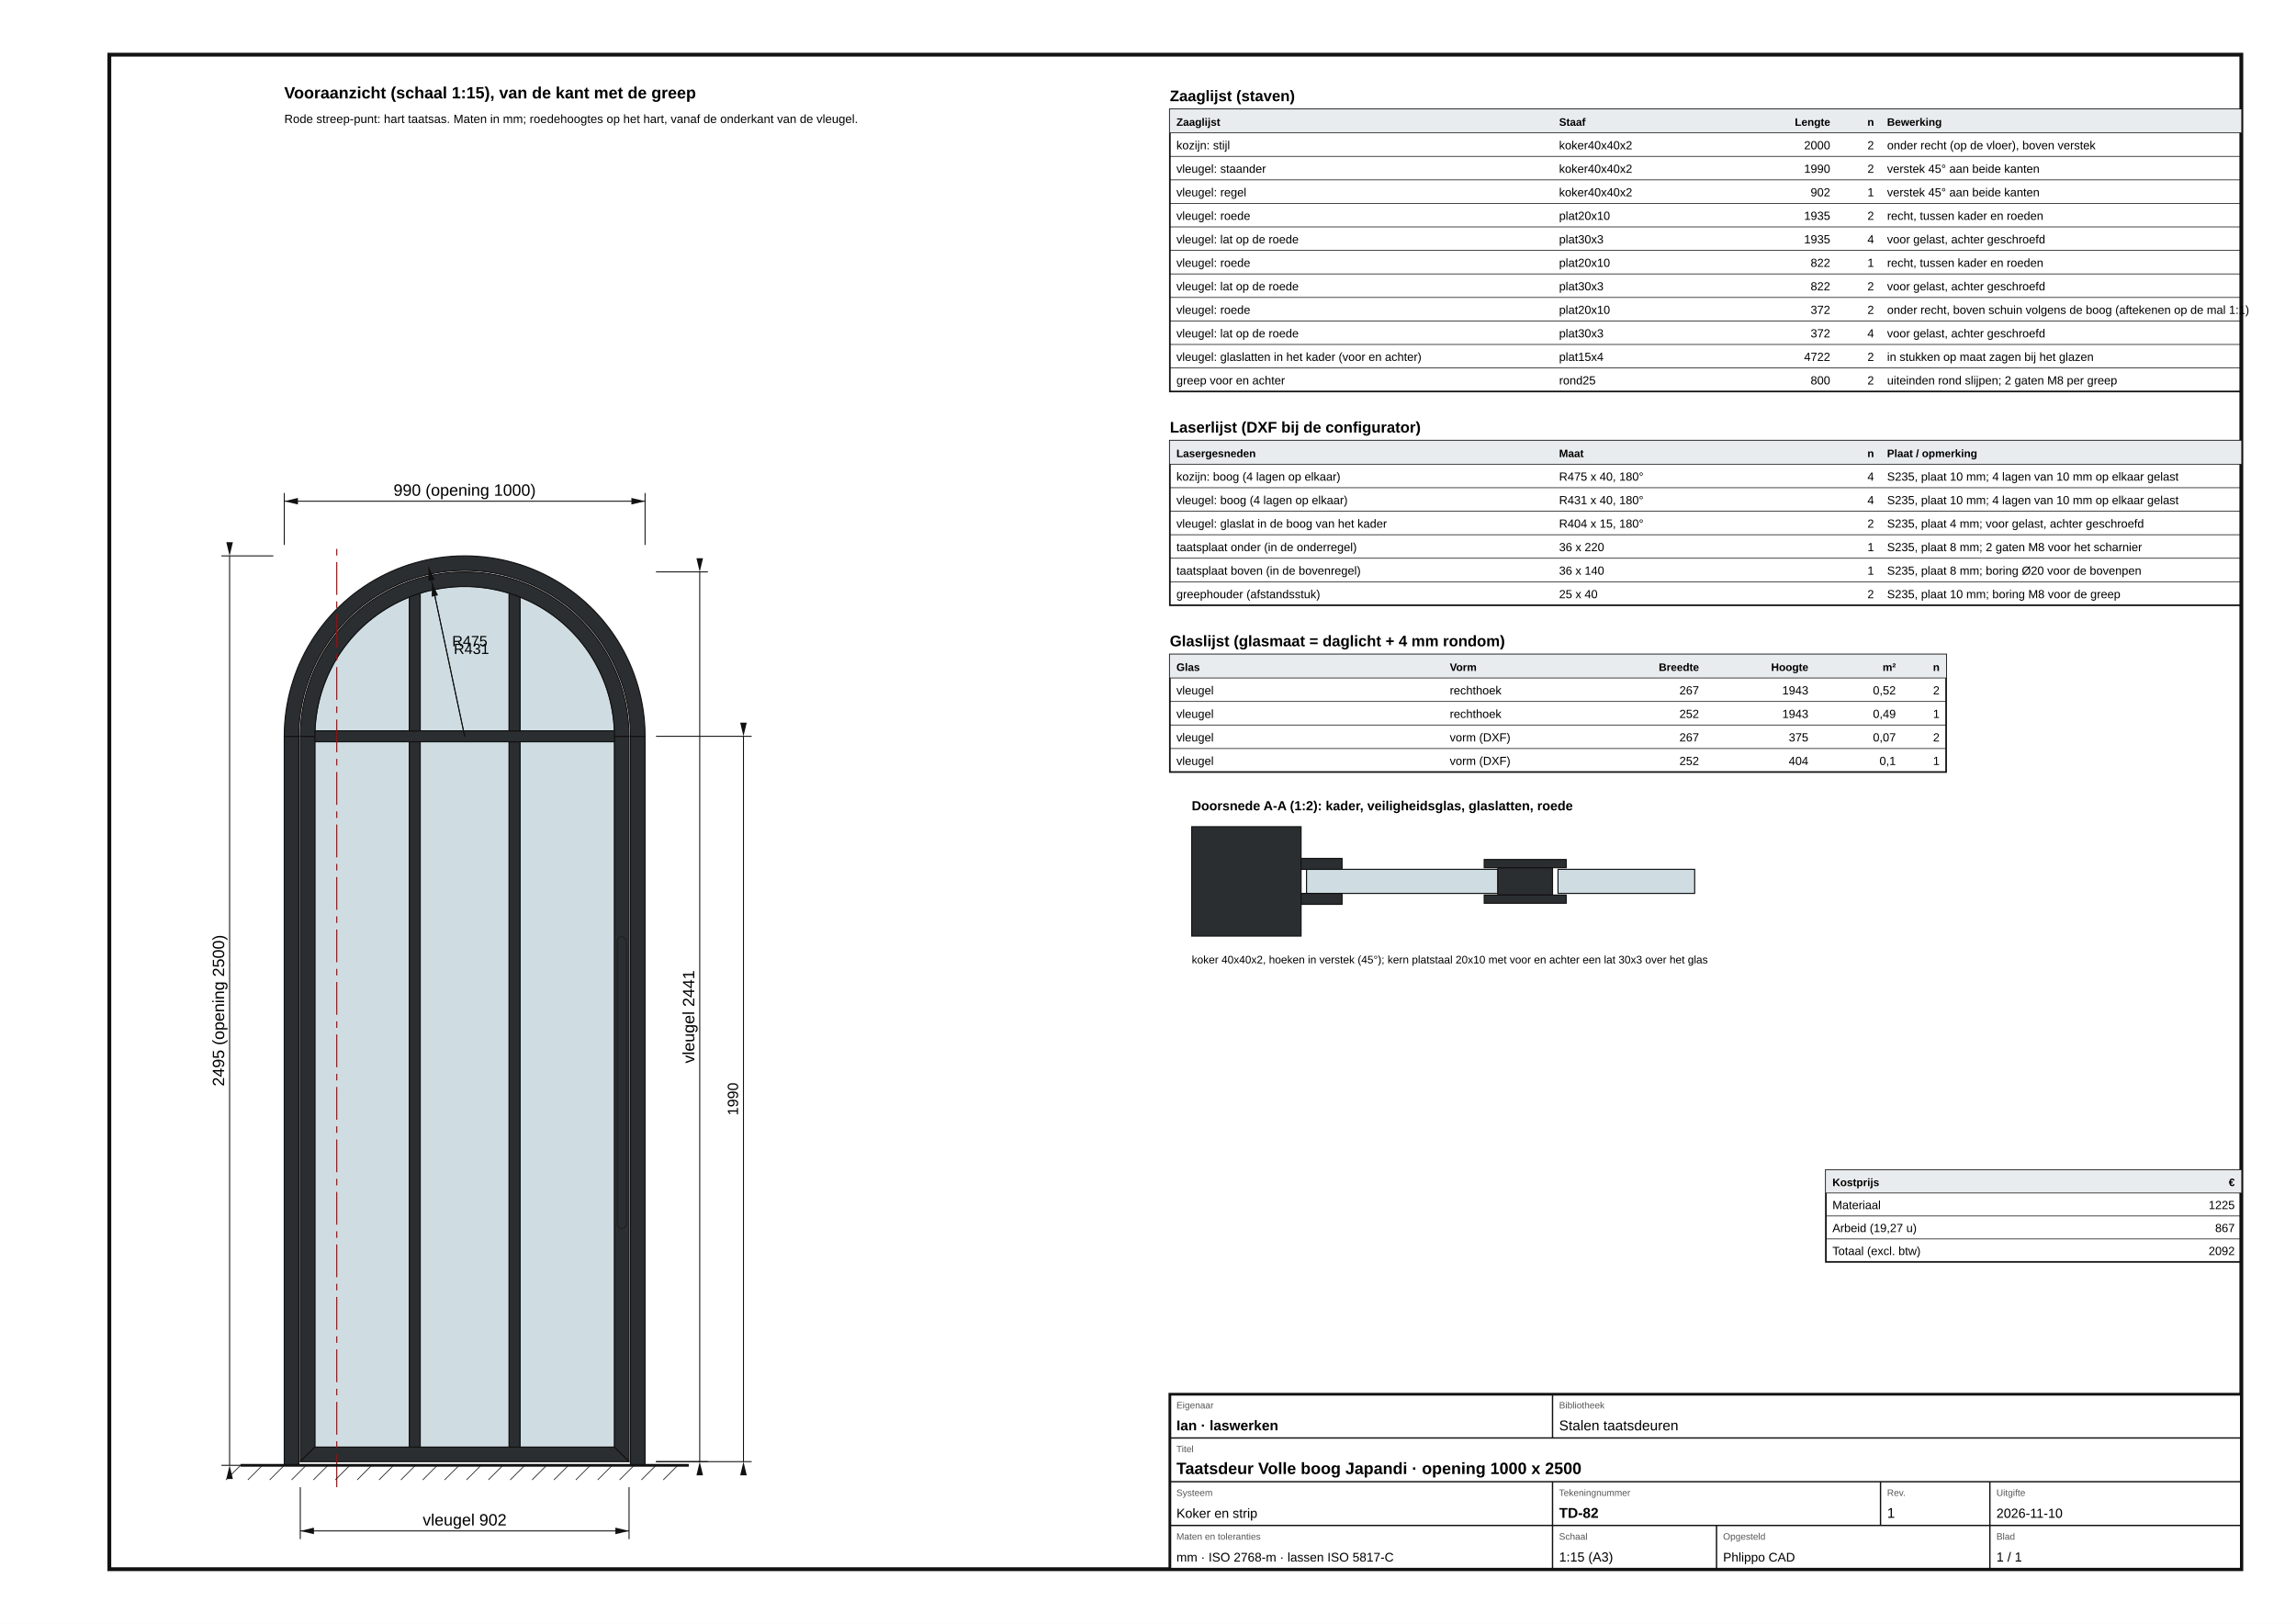
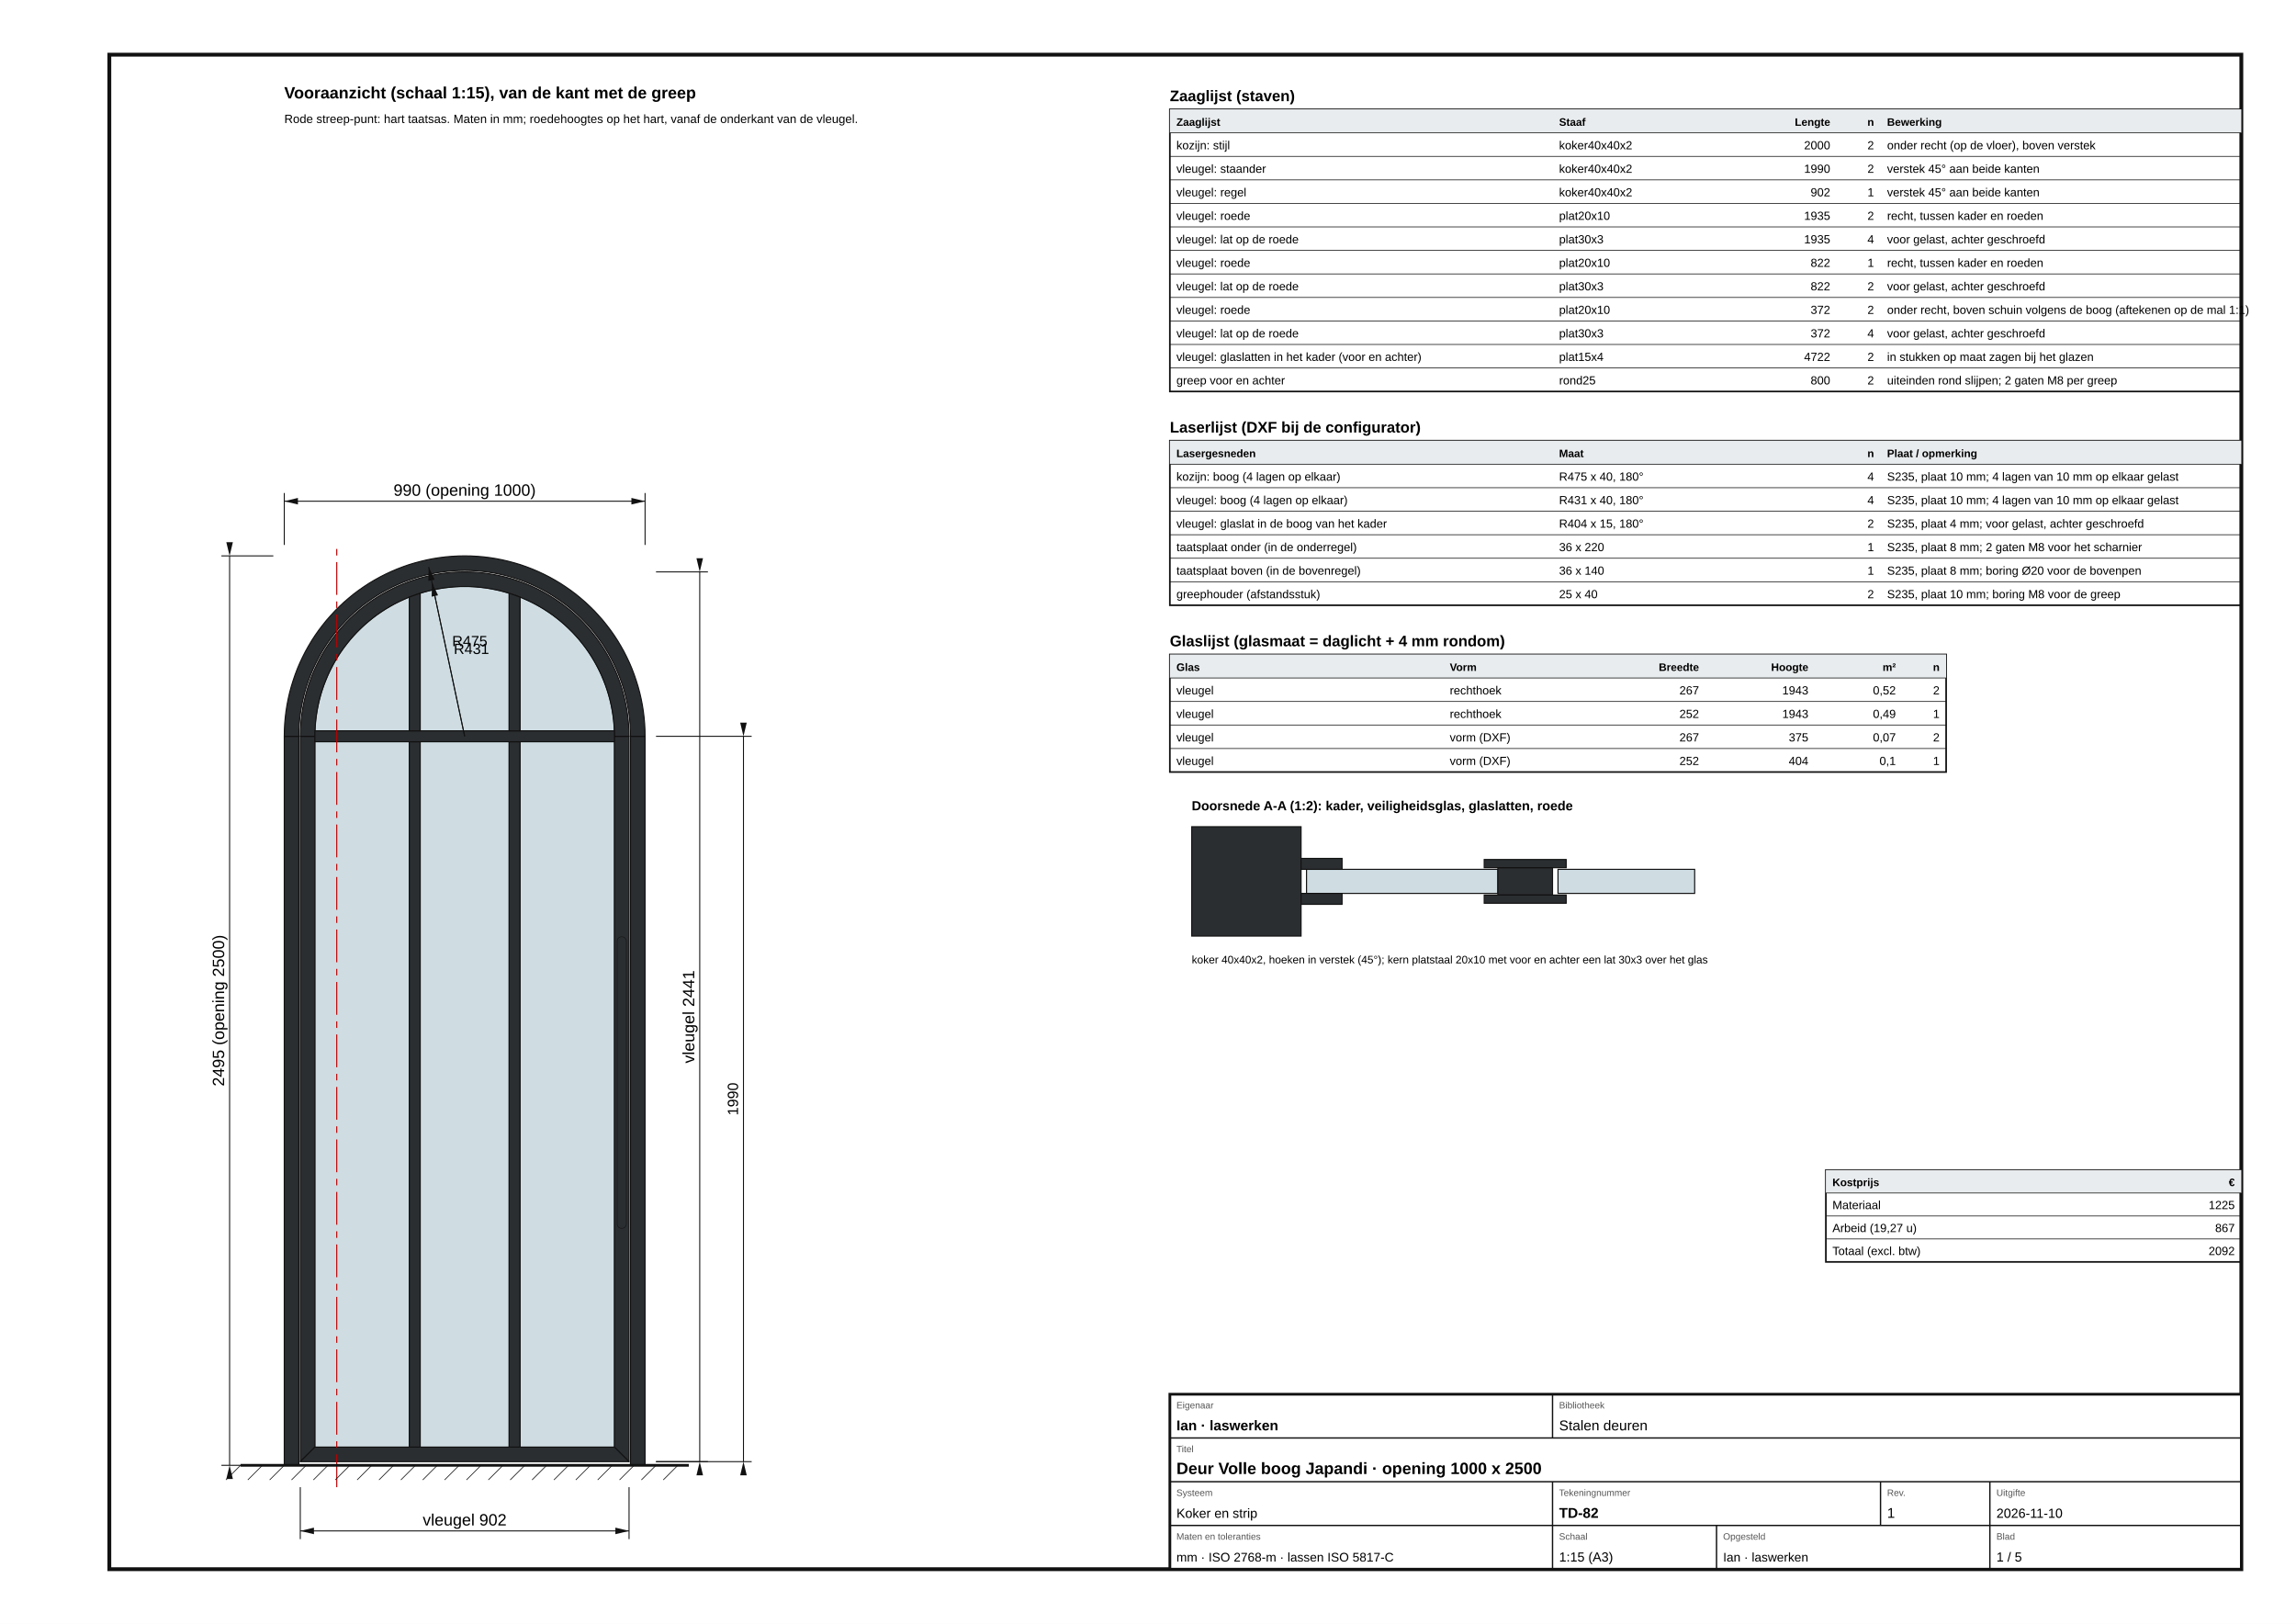
<svg xmlns="http://www.w3.org/2000/svg" viewBox="0 0 420 297" width="420mm" height="297mm" font-family="Arial, Helvetica, sans-serif">
  <rect width="420" height="297" fill="#fff" />
  <rect x="20" y="10" width="390" height="277" fill="none" stroke="#111" stroke-width="0.7" />
  <polygon points="57.6,264.67 74.87,264.67 74.87,135.67 57.6,135.67" fill="#cfdde3" stroke="#111" stroke-width="0.15" stroke-linejoin="round" />
  <polygon points="76.87,264.67 93.13,264.67 93.13,135.67 76.87,135.67" fill="#cfdde3" stroke="#111" stroke-width="0.15" stroke-linejoin="round" />
  <polygon points="95.13,264.67 112.4,264.67 112.4,135.67 95.13,135.67" fill="#cfdde3" stroke="#111" stroke-width="0.15" stroke-linejoin="round" />
  <polygon points="61.64,120.35 61.27,120.97 60.92,121.59 60.59,122.23 60.27,122.87 59.97,123.52 59.69,124.18 59.42,124.85 59.17,125.52 58.94,126.2 58.73,126.88 58.53,127.58 58.36,128.27 58.2,128.97 58.06,129.67 57.94,130.38 57.83,131.09 57.75,131.8 57.68,132.52 57.64,133.23 57.62,133.67 74.87,133.67 74.87,109.21 74.51,109.35 73.86,109.64 73.2,109.94 72.56,110.25 71.93,110.59 71.3,110.94 70.68,111.3 70.08,111.69 69.48,112.09 68.89,112.5 68.32,112.93 67.76,113.37 67.21,113.83 66.67,114.3 66.14,114.79 65.63,115.29 65.12,115.81 64.64,116.33 64.16,116.87 63.71,117.42 63.26,117.99 62.83,118.56 62.42,119.15 62.02,119.74" fill="#cfdde3" stroke="#111" stroke-width="0.15" stroke-linejoin="round" />
  <polygon points="91.4,108.02 90.7,107.87 89.99,107.73 89.29,107.6 88.58,107.5 87.86,107.42 87.15,107.35 86.43,107.3 85.72,107.28 85,107.27 84.28,107.28 83.57,107.3 82.85,107.35 82.14,107.42 81.42,107.5 80.71,107.6 80.01,107.73 79.3,107.87 78.6,108.02 77.91,108.2 77.22,108.4 76.87,108.5 76.87,133.67 93.13,133.67 93.13,108.5 92.78,108.4 92.09,108.2" fill="#cfdde3" stroke="#111" stroke-width="0.15" stroke-linejoin="round" />
  <polygon points="112.17,131.09 112.06,130.38 111.94,129.67 111.8,128.97 111.64,128.27 111.47,127.58 111.27,126.88 111.06,126.2 110.83,125.52 110.58,124.85 110.31,124.18 110.03,123.52 109.73,122.87 109.41,122.23 109.08,121.59 108.73,120.97 108.36,120.35 107.98,119.74 107.58,119.15 107.17,118.56 106.74,117.99 106.29,117.42 105.84,116.87 105.36,116.33 104.88,115.81 104.37,115.29 103.86,114.79 103.33,114.3 102.79,113.83 102.24,113.37 101.68,112.93 101.11,112.5 100.52,112.09 99.92,111.69 99.32,111.3 98.7,110.94 98.07,110.59 97.44,110.25 96.8,109.94 96.14,109.64 95.49,109.35 95.13,109.21 95.13,133.67 112.38,133.67 112.36,133.23 112.32,132.52 112.25,131.8" fill="#cfdde3" stroke="#111" stroke-width="0.15" stroke-linejoin="round" />
  <polygon points="52,268 52,134.67 54.67,134.67 54.67,268" fill="#2b2e31" stroke="#111" stroke-width="0.2" stroke-linejoin="round" />
  <polygon points="115.33,268 115.33,134.67 118,134.67 118,268" fill="#2b2e31" stroke="#111" stroke-width="0.2" stroke-linejoin="round" />
  <polygon points="118,134.67 117.98,133.51 117.92,132.36 117.82,131.22 117.68,130.07 117.5,128.94 117.28,127.81 117.02,126.68 116.72,125.57 116.38,124.47 116.01,123.38 115.6,122.3 115.15,121.24 114.66,120.2 114.14,119.17 113.58,118.17 112.99,117.18 112.36,116.21 111.7,115.27 111,114.35 110.28,113.45 109.52,112.59 108.74,111.74 107.92,110.93 107.08,110.14 106.21,109.39 105.32,108.66 104.4,107.97 103.45,107.31 102.49,106.68 101.5,106.09 100.49,105.53 99.47,105.01 98.42,104.52 97.36,104.07 96.29,103.66 95.2,103.28 94.1,102.95 92.98,102.65 91.86,102.39 90.73,102.17 89.59,101.99 88.45,101.85 87.3,101.75 86.15,101.69 85,101.67 83.85,101.69 82.7,101.75 81.55,101.85 80.41,101.99 79.27,102.17 78.14,102.39 77.02,102.65 75.9,102.95 74.8,103.28 73.71,103.66 72.64,104.07 71.58,104.52 70.53,105.01 69.51,105.53 68.5,106.09 67.51,106.68 66.55,107.31 65.6,107.97 64.68,108.66 63.79,109.39 62.92,110.14 62.08,110.93 61.26,111.74 60.48,112.59 59.72,113.45 59,114.35 58.3,115.27 57.64,116.21 57.01,117.18 56.42,118.17 55.86,119.17 55.34,120.2 54.85,121.24 54.4,122.3 53.99,123.38 53.62,124.47 53.28,125.57 52.98,126.68 52.72,127.81 52.5,128.94 52.32,130.07 52.18,131.22 52.08,132.36 52.02,133.51 52,134.67 54.67,134.67 54.69,133.61 54.74,132.55 54.83,131.5 54.96,130.45 55.13,129.4 55.33,128.36 55.57,127.33 55.84,126.31 56.15,125.29 56.5,124.29 56.88,123.3 57.29,122.33 57.74,121.37 58.22,120.43 58.73,119.5 59.28,118.59 59.85,117.7 60.46,116.84 61.1,115.99 61.76,115.17 62.46,114.37 63.18,113.6 63.93,112.85 64.7,112.12 65.5,111.43 66.32,110.76 67.17,110.13 68.04,109.52 68.93,108.94 69.83,108.4 70.76,107.88 71.7,107.4 72.66,106.96 73.64,106.54 74.63,106.16 75.63,105.82 76.64,105.51 77.66,105.23 78.69,105 79.73,104.79 80.78,104.63 81.83,104.5 82.88,104.41 83.94,104.35 85,104.33 86.06,104.35 87.12,104.41 88.17,104.5 89.22,104.63 90.27,104.79 91.31,105 92.34,105.23 93.36,105.51 94.37,105.82 95.37,106.16 96.36,106.54 97.34,106.96 98.3,107.4 99.24,107.88 100.17,108.4 101.07,108.94 101.96,109.52 102.83,110.13 103.68,110.76 104.5,111.43 105.3,112.12 106.07,112.85 106.82,113.6 107.54,114.37 108.24,115.17 108.9,115.99 109.54,116.84 110.15,117.7 110.72,118.59 111.27,119.5 111.78,120.43 112.26,121.37 112.71,122.33 113.12,123.3 113.5,124.29 113.85,125.29 114.16,126.31 114.43,127.33 114.67,128.36 114.87,129.4 115.04,130.45 115.17,131.5 115.26,132.55 115.31,133.61 115.33,134.67" fill="#2b2e31" stroke="#111" stroke-width="0.2" stroke-linejoin="round" />
  <polygon points="54.93,267.33 54.93,134.67 57.6,134.67 57.6,264.67" fill="#2b2e31" stroke="#111" stroke-width="0.2" stroke-linejoin="round" />
  <polygon points="112.4,264.67 112.4,134.67 115.07,134.67 115.07,267.33" fill="#2b2e31" stroke="#111" stroke-width="0.2" stroke-linejoin="round" />
  <polygon points="57.6,264.67 112.4,264.67 115.07,267.33 54.93,267.33" fill="#2b2e31" stroke="#111" stroke-width="0.2" stroke-linejoin="round" />
  <polygon points="115.07,134.67 115.05,133.62 114.99,132.57 114.9,131.52 114.77,130.48 114.61,129.45 114.41,128.42 114.17,127.39 113.9,126.38 113.6,125.38 113.25,124.38 112.88,123.4 112.47,122.44 112.02,121.49 111.55,120.55 111.04,119.63 110.5,118.73 109.93,117.85 109.32,116.99 108.69,116.16 108.03,115.34 107.34,114.55 106.63,113.78 105.89,113.04 105.12,112.32 104.33,111.63 103.51,110.97 102.67,110.34 101.81,109.74 100.93,109.17 100.03,108.63 99.12,108.12 98.18,107.64 97.23,107.2 96.26,106.79 95.28,106.41 94.29,106.07 93.29,105.76 92.27,105.49 91.25,105.26 90.22,105.06 89.18,104.89 88.14,104.76 87.1,104.67 86.05,104.62 85,104.6 83.95,104.62 82.9,104.67 81.86,104.76 80.82,104.89 79.78,105.06 78.75,105.26 77.73,105.49 76.71,105.76 75.71,106.07 74.72,106.41 73.74,106.79 72.77,107.2 71.82,107.64 70.88,108.12 69.97,108.63 69.07,109.17 68.19,109.74 67.33,110.34 66.49,110.97 65.67,111.63 64.88,112.32 64.11,113.04 63.37,113.78 62.66,114.55 61.97,115.34 61.31,116.16 60.68,116.99 60.07,117.85 59.5,118.73 58.96,119.63 58.45,120.55 57.98,121.49 57.53,122.44 57.12,123.4 56.75,124.38 56.4,125.38 56.1,126.38 55.83,127.39 55.59,128.42 55.39,129.45 55.23,130.48 55.1,131.52 55.01,132.57 54.95,133.62 54.93,134.67 57.6,134.67 57.62,133.71 57.67,132.76 57.75,131.8 57.87,130.85 58.02,129.91 58.2,128.97 58.41,128.04 58.66,127.11 58.94,126.2 59.25,125.3 59.6,124.4 59.97,123.52 60.37,122.66 60.81,121.8 61.27,120.97 61.76,120.15 62.28,119.34 62.83,118.56 63.41,117.8 64.01,117.05 64.64,116.33 65.29,115.63 65.97,114.96 66.67,114.3 67.39,113.68 68.13,113.08 68.89,112.5 69.68,111.95 70.48,111.43 71.3,110.94 72.14,110.47 72.99,110.04 73.86,109.64 74.74,109.26 75.63,108.92 76.53,108.61 77.45,108.33 78.37,108.08 79.3,107.87 80.24,107.68 81.19,107.53 82.14,107.42 83.09,107.33 84.04,107.28 85,107.27 85.96,107.28 86.91,107.33 87.86,107.42 88.81,107.53 89.76,107.68 90.7,107.87 91.63,108.08 92.55,108.33 93.47,108.61 94.37,108.92 95.26,109.26 96.14,109.64 97.01,110.04 97.86,110.47 98.7,110.94 99.52,111.43 100.32,111.95 101.11,112.5 101.87,113.08 102.61,113.68 103.33,114.3 104.03,114.96 104.71,115.63 105.36,116.33 105.99,117.05 106.59,117.8 107.17,118.56 107.72,119.34 108.24,120.15 108.73,120.97 109.19,121.8 109.63,122.66 110.03,123.52 110.4,124.4 110.75,125.3 111.06,126.2 111.34,127.11 111.59,128.04 111.8,128.97 111.98,129.91 112.13,130.85 112.25,131.8 112.33,132.76 112.38,133.71 112.4,134.67" fill="#2b2e31" stroke="#111" stroke-width="0.2" stroke-linejoin="round" />
  <polygon points="74.87,264.67 74.87,135.67 76.87,135.67 76.87,264.67" fill="#2b2e31" stroke="#111" stroke-width="0.2" stroke-linejoin="round" />
  <polygon points="93.13,264.67 93.13,135.67 95.13,135.67 95.13,264.67" fill="#2b2e31" stroke="#111" stroke-width="0.2" stroke-linejoin="round" />
  <polygon points="57.6,133.67 112.4,133.67 112.4,135.67 57.6,135.67" fill="#2b2e31" stroke="#111" stroke-width="0.2" stroke-linejoin="round" />
  <polygon points="74.87,133.67 74.87,109.21 76.87,108.5 76.87,133.67" fill="#2b2e31" stroke="#111" stroke-width="0.2" stroke-linejoin="round" />
  <polygon points="93.13,133.67 93.13,108.5 95.13,109.21 95.13,133.67" fill="#2b2e31" stroke="#111" stroke-width="0.2" stroke-linejoin="round" />
  <line x1="61.6" y1="272" x2="61.6" y2="99.27" stroke="#b00" stroke-width="0.2" stroke-dasharray="6 1.2 1.2 1.2" />
  <rect x="112.9" y="171.33" width="1.67" height="53.33" rx="0.8" fill="#2b2e31" stroke="#111" stroke-width="0.1" />
  <line x1="44" y1="268" x2="126" y2="268" stroke="#111" stroke-width="0.5" />
  <line x1="44" y1="268" x2="41.33" y2="270.67" stroke="#111" stroke-width="0.13" />
  <line x1="48" y1="268" x2="45.33" y2="270.67" stroke="#111" stroke-width="0.13" />
  <line x1="52" y1="268" x2="49.33" y2="270.67" stroke="#111" stroke-width="0.13" />
  <line x1="56" y1="268" x2="53.33" y2="270.67" stroke="#111" stroke-width="0.13" />
  <line x1="60" y1="268" x2="57.33" y2="270.67" stroke="#111" stroke-width="0.13" />
  <line x1="64" y1="268" x2="61.33" y2="270.67" stroke="#111" stroke-width="0.13" />
  <line x1="68" y1="268" x2="65.33" y2="270.67" stroke="#111" stroke-width="0.13" />
  <line x1="72" y1="268" x2="69.33" y2="270.67" stroke="#111" stroke-width="0.13" />
  <line x1="76" y1="268" x2="73.33" y2="270.67" stroke="#111" stroke-width="0.13" />
  <line x1="80" y1="268" x2="77.33" y2="270.67" stroke="#111" stroke-width="0.13" />
  <line x1="84" y1="268" x2="81.33" y2="270.67" stroke="#111" stroke-width="0.13" />
  <line x1="88" y1="268" x2="85.33" y2="270.67" stroke="#111" stroke-width="0.13" />
  <line x1="92" y1="268" x2="89.33" y2="270.67" stroke="#111" stroke-width="0.13" />
  <line x1="96" y1="268" x2="93.33" y2="270.67" stroke="#111" stroke-width="0.13" />
  <line x1="100" y1="268" x2="97.33" y2="270.67" stroke="#111" stroke-width="0.13" />
  <line x1="104" y1="268" x2="101.33" y2="270.67" stroke="#111" stroke-width="0.13" />
  <line x1="108" y1="268" x2="105.33" y2="270.67" stroke="#111" stroke-width="0.13" />
  <line x1="112" y1="268" x2="109.33" y2="270.67" stroke="#111" stroke-width="0.13" />
  <line x1="116" y1="268" x2="113.33" y2="270.67" stroke="#111" stroke-width="0.13" />
  <line x1="120" y1="268" x2="117.33" y2="270.67" stroke="#111" stroke-width="0.13" />
  <line x1="124" y1="268" x2="121.33" y2="270.67" stroke="#111" stroke-width="0.13" />
  <line x1="52" y1="99.67" x2="52" y2="90.17" stroke="#111" stroke-width="0.18" />
  <line x1="118" y1="99.67" x2="118" y2="90.17" stroke="#111" stroke-width="0.18" />
  <line x1="52" y1="91.67" x2="118" y2="91.67" stroke="#111" stroke-width="0.18" />
  <polygon points="52,91.67 54.5,92.27 54.5,91.07" fill="#111" />
  <polygon points="118,91.67 115.5,91.07 115.5,92.27" fill="#111" />
  <text x="85" y="90.67" font-size="3" text-anchor="middle">990 (opening 1000)</text>
  <line x1="50" y1="268" x2="40.5" y2="268" stroke="#111" stroke-width="0.18" />
  <line x1="50" y1="101.67" x2="40.5" y2="101.67" stroke="#111" stroke-width="0.18" />
  <line x1="42" y1="268" x2="42" y2="101.67" stroke="#111" stroke-width="0.18" />
  <polygon points="42,268 41.4,270.5 42.6,270.5" fill="#111" />
  <polygon points="42,101.67 42.6,99.17 41.4,99.17" fill="#111" />
  <text x="41" y="184.83" font-size="3" text-anchor="middle" transform="rotate(-90 41 184.83)">2495 (opening 2500)</text>
  <line x1="54.93" y1="272" x2="54.93" y2="281.5" stroke="#111" stroke-width="0.18" />
  <line x1="115.07" y1="272" x2="115.07" y2="281.5" stroke="#111" stroke-width="0.18" />
  <line x1="54.93" y1="280" x2="115.07" y2="280" stroke="#111" stroke-width="0.18" />
  <polygon points="54.93,280 57.43,280.6 57.43,279.4" fill="#111" />
  <polygon points="115.07,280 112.57,279.4 112.57,280.6" fill="#111" />
  <text x="85" y="279" font-size="3" text-anchor="middle">vleugel 902</text>
  <line x1="120" y1="267.33" x2="129.5" y2="267.33" stroke="#111" stroke-width="0.18" />
  <line x1="120" y1="104.6" x2="129.5" y2="104.6" stroke="#111" stroke-width="0.18" />
  <line x1="128" y1="267.33" x2="128" y2="104.6" stroke="#111" stroke-width="0.18" />
  <polygon points="128,267.33 127.4,269.83 128.6,269.83" fill="#111" />
  <polygon points="128,104.6 128.6,102.1 127.4,102.1" fill="#111" />
  <text x="127" y="185.97" font-size="3" text-anchor="middle" transform="rotate(-90 127 185.97)">vleugel 2441</text>
  <line x1="120" y1="267.33" x2="137.5" y2="267.33" stroke="#111" stroke-width="0.18" />
  <line x1="120" y1="134.67" x2="137.5" y2="134.67" stroke="#111" stroke-width="0.18" />
  <line x1="136" y1="267.33" x2="136" y2="134.67" stroke="#111" stroke-width="0.18" />
  <polygon points="136,267.33 135.4,269.83 136.6,269.83" fill="#111" />
  <polygon points="136,134.67 136.6,132.17 135.4,132.17" fill="#111" />
  <text x="135" y="201" font-size="2.7" text-anchor="middle" transform="rotate(-90 135 201)">1990</text>
  <line x1="85" y1="134.67" x2="78.42" y2="103.69" stroke="#111" stroke-width="0.18" />
  <polygon points="78.42,103.69 78.35,106.26 79.52,106.01" fill="#111" />
  <text x="82.71" y="118.18" font-size="2.7">R475</text>
  <line x1="85" y1="134.67" x2="79.03" y2="106.56" stroke="#111" stroke-width="0.18" />
  <polygon points="79.03,106.56 78.96,109.13 80.13,108.88" fill="#111" />
  <text x="83.01" y="119.61" font-size="2.7">R431</text>
  <text x="52" y="18" font-size="3" font-weight="700">Vooraanzicht (schaal 1:15), van de kant met de greep</text>
  <text x="52" y="22.5" font-size="2.2">Rode streep-punt: hart taatsas. Maten in mm; roedehoogtes op het hart, vanaf de onderkant van de vleugel.</text>
  <text x="214" y="18.5" font-size="2.8" font-weight="700">Zaaglijst (staven)</text>
  <rect x="214" y="20" width="196" height="51.6" fill="none" stroke="#111" stroke-width="0.3" />
  <rect x="214" y="20" width="196" height="4.3" fill="#e9ecee" stroke="none" />
  <text x="215.2" y="23.01" font-size="1.978" font-weight="700">Zaaglijst</text>
  <text x="285.2" y="23.01" font-size="1.978" font-weight="700">Staaf</text>
  <text x="334.8" y="23.01" font-size="1.978" text-anchor="end" font-weight="700">Lengte</text>
  <text x="342.8" y="23.01" font-size="1.978" text-anchor="end" font-weight="700">n</text>
  <text x="345.2" y="23.01" font-size="1.978" font-weight="700">Bewerking</text>
  <line x1="214" y1="24.3" x2="410" y2="24.3" stroke="#111" stroke-width="0.13" />
  <text x="215.2" y="27.31" font-size="2.15">kozijn: stijl</text>
  <text x="285.2" y="27.31" font-size="2.15">koker40x40x2</text>
  <text x="334.8" y="27.31" font-size="2.15" text-anchor="end">2000</text>
  <text x="342.8" y="27.31" font-size="2.15" text-anchor="end">2</text>
  <text x="345.2" y="27.31" font-size="2.15">onder recht (op de vloer), boven verstek</text>
  <line x1="214" y1="28.6" x2="410" y2="28.6" stroke="#111" stroke-width="0.13" />
  <text x="215.2" y="31.61" font-size="2.15">vleugel: staander</text>
  <text x="285.2" y="31.61" font-size="2.15">koker40x40x2</text>
  <text x="334.8" y="31.61" font-size="2.15" text-anchor="end">1990</text>
  <text x="342.8" y="31.61" font-size="2.15" text-anchor="end">2</text>
  <text x="345.2" y="31.61" font-size="2.15">verstek 45° aan beide kanten</text>
  <line x1="214" y1="32.9" x2="410" y2="32.9" stroke="#111" stroke-width="0.13" />
  <text x="215.2" y="35.91" font-size="2.15">vleugel: regel</text>
  <text x="285.2" y="35.91" font-size="2.15">koker40x40x2</text>
  <text x="334.8" y="35.91" font-size="2.15" text-anchor="end">902</text>
  <text x="342.8" y="35.91" font-size="2.15" text-anchor="end">1</text>
  <text x="345.2" y="35.91" font-size="2.15">verstek 45° aan beide kanten</text>
  <line x1="214" y1="37.2" x2="410" y2="37.2" stroke="#111" stroke-width="0.13" />
  <text x="215.2" y="40.21" font-size="2.15">vleugel: roede</text>
  <text x="285.2" y="40.21" font-size="2.15">plat20x10</text>
  <text x="334.8" y="40.21" font-size="2.15" text-anchor="end">1935</text>
  <text x="342.8" y="40.21" font-size="2.15" text-anchor="end">2</text>
  <text x="345.2" y="40.21" font-size="2.15">recht, tussen kader en roeden</text>
  <line x1="214" y1="41.5" x2="410" y2="41.5" stroke="#111" stroke-width="0.13" />
  <text x="215.2" y="44.51" font-size="2.15">vleugel: lat op de roede</text>
  <text x="285.2" y="44.51" font-size="2.15">plat30x3</text>
  <text x="334.8" y="44.51" font-size="2.15" text-anchor="end">1935</text>
  <text x="342.8" y="44.51" font-size="2.15" text-anchor="end">4</text>
  <text x="345.2" y="44.51" font-size="2.15">voor gelast, achter geschroefd</text>
  <line x1="214" y1="45.8" x2="410" y2="45.8" stroke="#111" stroke-width="0.13" />
  <text x="215.2" y="48.81" font-size="2.15">vleugel: roede</text>
  <text x="285.2" y="48.81" font-size="2.15">plat20x10</text>
  <text x="334.8" y="48.81" font-size="2.15" text-anchor="end">822</text>
  <text x="342.8" y="48.81" font-size="2.15" text-anchor="end">1</text>
  <text x="345.2" y="48.81" font-size="2.15">recht, tussen kader en roeden</text>
  <line x1="214" y1="50.1" x2="410" y2="50.1" stroke="#111" stroke-width="0.13" />
  <text x="215.2" y="53.11" font-size="2.15">vleugel: lat op de roede</text>
  <text x="285.2" y="53.11" font-size="2.15">plat30x3</text>
  <text x="334.8" y="53.11" font-size="2.15" text-anchor="end">822</text>
  <text x="342.8" y="53.11" font-size="2.15" text-anchor="end">2</text>
  <text x="345.2" y="53.11" font-size="2.15">voor gelast, achter geschroefd</text>
  <line x1="214" y1="54.4" x2="410" y2="54.4" stroke="#111" stroke-width="0.13" />
  <text x="215.2" y="57.41" font-size="2.15">vleugel: roede</text>
  <text x="285.2" y="57.41" font-size="2.15">plat20x10</text>
  <text x="334.8" y="57.41" font-size="2.15" text-anchor="end">372</text>
  <text x="342.8" y="57.41" font-size="2.15" text-anchor="end">2</text>
  <text x="345.2" y="57.41" font-size="2.15">onder recht, boven schuin volgens de boog (aftekenen op de mal 1:1)</text>
  <line x1="214" y1="58.7" x2="410" y2="58.7" stroke="#111" stroke-width="0.13" />
  <text x="215.2" y="61.71" font-size="2.15">vleugel: lat op de roede</text>
  <text x="285.2" y="61.71" font-size="2.15">plat30x3</text>
  <text x="334.8" y="61.71" font-size="2.15" text-anchor="end">372</text>
  <text x="342.8" y="61.71" font-size="2.15" text-anchor="end">4</text>
  <text x="345.2" y="61.71" font-size="2.15">voor gelast, achter geschroefd</text>
  <line x1="214" y1="63" x2="410" y2="63" stroke="#111" stroke-width="0.13" />
  <text x="215.2" y="66.01" font-size="2.15">vleugel: glaslatten in het kader (voor en achter)</text>
  <text x="285.2" y="66.01" font-size="2.15">plat15x4</text>
  <text x="334.8" y="66.01" font-size="2.15" text-anchor="end">4722</text>
  <text x="342.8" y="66.01" font-size="2.15" text-anchor="end">2</text>
  <text x="345.2" y="66.01" font-size="2.15">in stukken op maat zagen bij het glazen</text>
  <line x1="214" y1="67.3" x2="410" y2="67.3" stroke="#111" stroke-width="0.13" />
  <text x="215.2" y="70.31" font-size="2.15">greep voor en achter</text>
  <text x="285.2" y="70.31" font-size="2.15">rond25</text>
  <text x="334.8" y="70.31" font-size="2.15" text-anchor="end">800</text>
  <text x="342.8" y="70.31" font-size="2.15" text-anchor="end">2</text>
  <text x="345.2" y="70.31" font-size="2.15">uiteinden rond slijpen; 2 gaten M8 per greep</text>
  <text x="214" y="79.1" font-size="2.8" font-weight="700">Laserlijst (DXF bij de configurator)</text>
  <rect x="214" y="80.6" width="196" height="30.1" fill="none" stroke="#111" stroke-width="0.3" />
  <rect x="214" y="80.6" width="196" height="4.3" fill="#e9ecee" stroke="none" />
  <text x="215.2" y="83.61" font-size="1.978" font-weight="700">Lasergesneden</text>
  <text x="285.2" y="83.61" font-size="1.978" font-weight="700">Maat</text>
  <text x="342.8" y="83.61" font-size="1.978" text-anchor="end" font-weight="700">n</text>
  <text x="345.2" y="83.61" font-size="1.978" font-weight="700">Plaat / opmerking</text>
  <line x1="214" y1="84.9" x2="410" y2="84.9" stroke="#111" stroke-width="0.13" />
  <text x="215.2" y="87.91" font-size="2.15">kozijn: boog (4 lagen op elkaar)</text>
  <text x="285.2" y="87.91" font-size="2.15">R475 x 40, 180°</text>
  <text x="342.8" y="87.91" font-size="2.15" text-anchor="end">4</text>
  <text x="345.2" y="87.91" font-size="2.15">S235, plaat 10 mm; 4 lagen van 10 mm op elkaar gelast</text>
  <line x1="214" y1="89.2" x2="410" y2="89.2" stroke="#111" stroke-width="0.13" />
  <text x="215.2" y="92.21" font-size="2.15">vleugel: boog (4 lagen op elkaar)</text>
  <text x="285.2" y="92.21" font-size="2.15">R431 x 40, 180°</text>
  <text x="342.8" y="92.21" font-size="2.15" text-anchor="end">4</text>
  <text x="345.2" y="92.21" font-size="2.15">S235, plaat 10 mm; 4 lagen van 10 mm op elkaar gelast</text>
  <line x1="214" y1="93.5" x2="410" y2="93.5" stroke="#111" stroke-width="0.13" />
  <text x="215.2" y="96.51" font-size="2.15">vleugel: glaslat in de boog van het kader</text>
  <text x="285.2" y="96.51" font-size="2.15">R404 x 15, 180°</text>
  <text x="342.8" y="96.51" font-size="2.15" text-anchor="end">2</text>
  <text x="345.2" y="96.51" font-size="2.15">S235, plaat 4 mm; voor gelast, achter geschroefd</text>
  <line x1="214" y1="97.8" x2="410" y2="97.8" stroke="#111" stroke-width="0.13" />
  <text x="215.2" y="100.81" font-size="2.15">taatsplaat onder (in de onderregel)</text>
  <text x="285.2" y="100.81" font-size="2.15">36 x 220</text>
  <text x="342.8" y="100.81" font-size="2.15" text-anchor="end">1</text>
  <text x="345.2" y="100.81" font-size="2.15">S235, plaat 8 mm; 2 gaten M8 voor het scharnier</text>
  <line x1="214" y1="102.1" x2="410" y2="102.1" stroke="#111" stroke-width="0.13" />
  <text x="215.2" y="105.11" font-size="2.15">taatsplaat boven (in de bovenregel)</text>
  <text x="285.2" y="105.11" font-size="2.15">36 x 140</text>
  <text x="342.8" y="105.11" font-size="2.15" text-anchor="end">1</text>
  <text x="345.2" y="105.11" font-size="2.15">S235, plaat 8 mm; boring Ø20 voor de bovenpen</text>
  <line x1="214" y1="106.4" x2="410" y2="106.4" stroke="#111" stroke-width="0.13" />
  <text x="215.2" y="109.41" font-size="2.15">greephouder (afstandsstuk)</text>
  <text x="285.2" y="109.41" font-size="2.15">25 x 40</text>
  <text x="342.8" y="109.41" font-size="2.15" text-anchor="end">2</text>
  <text x="345.2" y="109.41" font-size="2.15">S235, plaat 10 mm; boring M8 voor de greep</text>
  <text x="214" y="118.2" font-size="2.8" font-weight="700">Glaslijst (glasmaat = daglicht + 4 mm rondom)</text>
  <rect x="214" y="119.7" width="142" height="21.5" fill="none" stroke="#111" stroke-width="0.3" />
  <rect x="214" y="119.7" width="142" height="4.3" fill="#e9ecee" stroke="none" />
  <text x="215.2" y="122.71" font-size="1.978" font-weight="700">Glas</text>
  <text x="265.2" y="122.71" font-size="1.978" font-weight="700">Vorm</text>
  <text x="310.8" y="122.71" font-size="1.978" text-anchor="end" font-weight="700">Breedte</text>
  <text x="330.8" y="122.71" font-size="1.978" text-anchor="end" font-weight="700">Hoogte</text>
  <text x="346.8" y="122.71" font-size="1.978" text-anchor="end" font-weight="700">m²</text>
  <text x="354.8" y="122.71" font-size="1.978" text-anchor="end" font-weight="700">n</text>
  <line x1="214" y1="124" x2="356" y2="124" stroke="#111" stroke-width="0.13" />
  <text x="215.2" y="127.01" font-size="2.15">vleugel</text>
  <text x="265.2" y="127.01" font-size="2.15">rechthoek</text>
  <text x="310.8" y="127.01" font-size="2.15" text-anchor="end">267</text>
  <text x="330.8" y="127.01" font-size="2.15" text-anchor="end">1943</text>
  <text x="346.8" y="127.01" font-size="2.15" text-anchor="end">0,52</text>
  <text x="354.8" y="127.01" font-size="2.15" text-anchor="end">2</text>
  <line x1="214" y1="128.3" x2="356" y2="128.3" stroke="#111" stroke-width="0.13" />
  <text x="215.2" y="131.31" font-size="2.15">vleugel</text>
  <text x="265.2" y="131.31" font-size="2.15">rechthoek</text>
  <text x="310.8" y="131.31" font-size="2.15" text-anchor="end">252</text>
  <text x="330.8" y="131.31" font-size="2.15" text-anchor="end">1943</text>
  <text x="346.8" y="131.31" font-size="2.15" text-anchor="end">0,49</text>
  <text x="354.8" y="131.31" font-size="2.15" text-anchor="end">1</text>
  <line x1="214" y1="132.6" x2="356" y2="132.6" stroke="#111" stroke-width="0.13" />
  <text x="215.2" y="135.61" font-size="2.15">vleugel</text>
  <text x="265.2" y="135.61" font-size="2.15">vorm (DXF)</text>
  <text x="310.8" y="135.61" font-size="2.15" text-anchor="end">267</text>
  <text x="330.8" y="135.61" font-size="2.15" text-anchor="end">375</text>
  <text x="346.8" y="135.61" font-size="2.15" text-anchor="end">0,07</text>
  <text x="354.8" y="135.61" font-size="2.15" text-anchor="end">2</text>
  <line x1="214" y1="136.9" x2="356" y2="136.9" stroke="#111" stroke-width="0.13" />
  <text x="215.2" y="139.91" font-size="2.15">vleugel</text>
  <text x="265.2" y="139.91" font-size="2.15">vorm (DXF)</text>
  <text x="310.8" y="139.91" font-size="2.15" text-anchor="end">252</text>
  <text x="330.8" y="139.91" font-size="2.15" text-anchor="end">404</text>
  <text x="346.8" y="139.91" font-size="2.15" text-anchor="end">0,1</text>
  <text x="354.8" y="139.91" font-size="2.15" text-anchor="end">1</text>
  <rect x="218" y="151.2" width="20" height="20" fill="#2b2e31" stroke="#111" stroke-width="0.2" />
  <rect x="239" y="159" width="35" height="4.4" fill="#cfdde3" stroke="#111" stroke-width="0.2" />
  <rect x="238" y="157" width="7.5" height="2" fill="#2b2e31" stroke="#111" stroke-width="0.2" />
  <rect x="238" y="163.4" width="7.5" height="2" fill="#2b2e31" stroke="#111" stroke-width="0.2" />
  <rect x="274" y="158.7" width="10" height="5" fill="#2b2e31" stroke="#111" stroke-width="0.2" />
  <rect x="271.5" y="157.2" width="15" height="1.5" fill="#2b2e31" stroke="#111" stroke-width="0.2" />
  <rect x="271.5" y="163.7" width="15" height="1.5" fill="#2b2e31" stroke="#111" stroke-width="0.2" />
  <rect x="285" y="159" width="25" height="4.4" fill="#cfdde3" stroke="#111" stroke-width="0.2" />
  <text x="218" y="148.2" font-size="2.4" font-weight="700">Doorsnede A-A (1:2): kader, veiligheidsglas, glaslatten, roede</text>
  <text x="218" y="176.2" font-size="2">koker 40x40x2, hoeken in verstek (45°); kern platstaal 20x10 met voor en achter een lat 30x3 over het glas</text>
  <rect x="334" y="214" width="76" height="16.8" fill="none" stroke="#111" stroke-width="0.3" />
  <rect x="334" y="214" width="76" height="4.2" fill="#e9ecee" stroke="none" />
  <text x="335.2" y="216.94" font-size="1.978" font-weight="700">Kostprijs</text>
  <text x="408.8" y="216.94" font-size="1.978" text-anchor="end" font-weight="700">€</text>
  <line x1="334" y1="218.2" x2="410" y2="218.2" stroke="#111" stroke-width="0.13" />
  <text x="335.2" y="221.14" font-size="2.15">Materiaal</text>
  <text x="408.8" y="221.14" font-size="2.15" text-anchor="end">1225</text>
  <line x1="334" y1="222.4" x2="410" y2="222.4" stroke="#111" stroke-width="0.13" />
  <text x="335.2" y="225.34" font-size="2.15">Arbeid (19,27 u)</text>
  <text x="408.8" y="225.34" font-size="2.15" text-anchor="end">867</text>
  <line x1="334" y1="226.6" x2="410" y2="226.6" stroke="#111" stroke-width="0.13" />
  <text x="335.2" y="229.54" font-size="2.15">Totaal (excl. btw)</text>
  <text x="408.8" y="229.54" font-size="2.15" text-anchor="end">2092</text>
  <rect x="214" y="255" width="196" height="32" fill="#fff" stroke="#111" stroke-width="0.5" />
  <line x1="214" y1="263" x2="410" y2="263" stroke="#111" stroke-width="0.25" />
  <line x1="214" y1="271" x2="410" y2="271" stroke="#111" stroke-width="0.25" />
  <line x1="214" y1="279" x2="410" y2="279" stroke="#111" stroke-width="0.25" />
  <text x="215.2" y="257.6" font-size="1.7" fill="#555">Eigenaar</text>
  <text x="215.2" y="261.6" font-size="2.6" font-weight="700">Ian · laswerken</text>
  <line x1="284" y1="255" x2="284" y2="263" stroke="#111" stroke-width="0.25" />
  <text x="285.2" y="257.6" font-size="1.7" fill="#555">Bibliotheek</text>
-   <text x="285.2" y="261.6" font-size="2.6">Stalen taatsdeuren</text>
+   <text x="285.2" y="261.6" font-size="2.6">Stalen deuren</text>
  <text x="215.2" y="265.6" font-size="1.7" fill="#555">Titel</text>
-   <text x="215.2" y="269.6" font-size="3" font-weight="700">Taatsdeur Volle boog Japandi · opening 1000 x 2500</text>
+   <text x="215.2" y="269.6" font-size="3" font-weight="700">Deur Volle boog Japandi · opening 1000 x 2500</text>
  <text x="215.2" y="273.6" font-size="1.7" fill="#555">Systeem</text>
  <text x="215.2" y="277.6" font-size="2.4">Koker en strip</text>
  <line x1="284" y1="271" x2="284" y2="279" stroke="#111" stroke-width="0.25" />
  <text x="285.2" y="273.6" font-size="1.7" fill="#555">Tekeningnummer</text>
  <text x="285.2" y="277.6" font-size="2.6" font-weight="700">TD-82</text>
  <line x1="344" y1="271" x2="344" y2="279" stroke="#111" stroke-width="0.25" />
  <text x="345.2" y="273.6" font-size="1.7" fill="#555">Rev.</text>
  <text x="345.2" y="277.6" font-size="2.6">1</text>
  <line x1="364" y1="271" x2="364" y2="279" stroke="#111" stroke-width="0.25" />
  <text x="365.2" y="273.6" font-size="1.7" fill="#555">Uitgifte</text>
  <text x="365.2" y="277.6" font-size="2.4">2026-11-10</text>
  <text x="215.2" y="281.6" font-size="1.7" fill="#555">Maten en toleranties</text>
  <text x="215.2" y="285.6" font-size="2.3">mm · ISO 2768-m · lassen ISO 5817-C</text>
  <line x1="284" y1="279" x2="284" y2="287" stroke="#111" stroke-width="0.25" />
  <text x="285.2" y="281.6" font-size="1.7" fill="#555">Schaal</text>
  <text x="285.2" y="285.6" font-size="2.4">1:15 (A3)</text>
  <line x1="314" y1="279" x2="314" y2="287" stroke="#111" stroke-width="0.25" />
  <text x="315.2" y="281.6" font-size="1.7" fill="#555">Opgesteld</text>
-   <text x="315.2" y="285.6" font-size="2.3">Phlippo CAD</text>
+   <text x="315.2" y="285.6" font-size="2.3">Ian · laswerken</text>
  <line x1="364" y1="279" x2="364" y2="287" stroke="#111" stroke-width="0.25" />
  <text x="365.2" y="281.6" font-size="1.7" fill="#555">Blad</text>
-   <text x="365.2" y="285.6" font-size="2.4">1 / 1</text>
+   <text x="365.2" y="285.6" font-size="2.4">1 / 5</text>
</svg>
